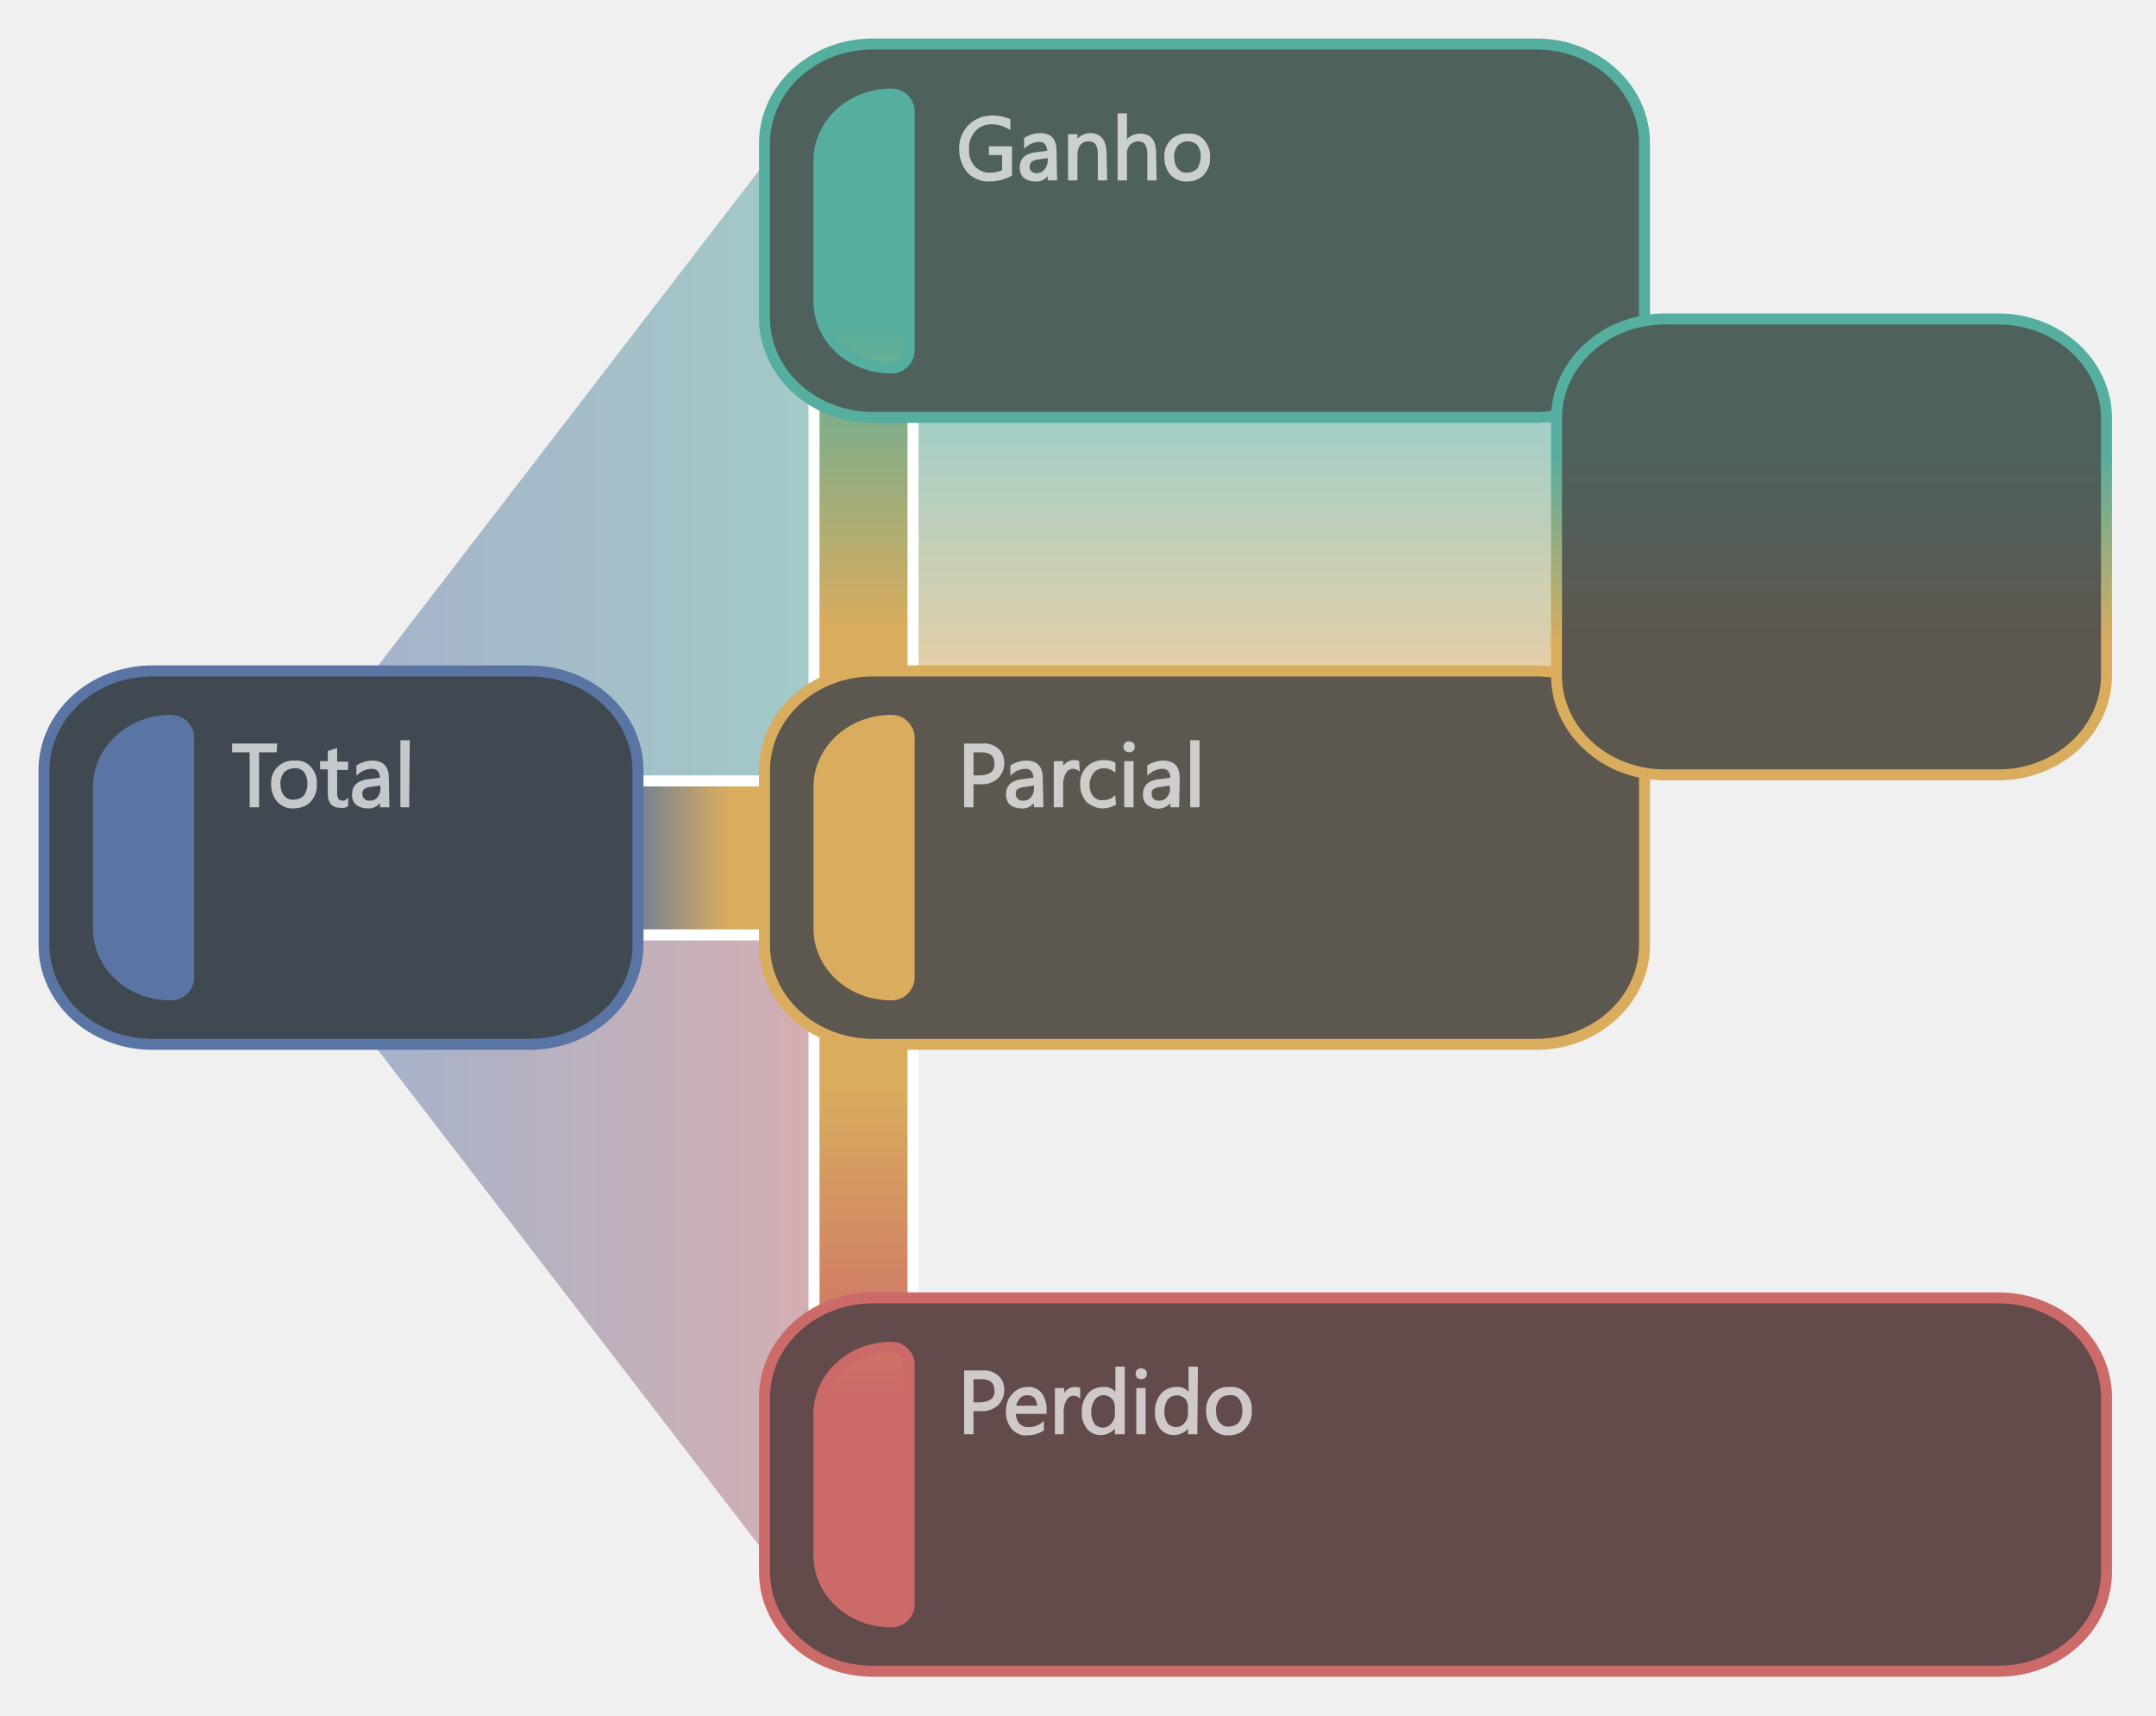
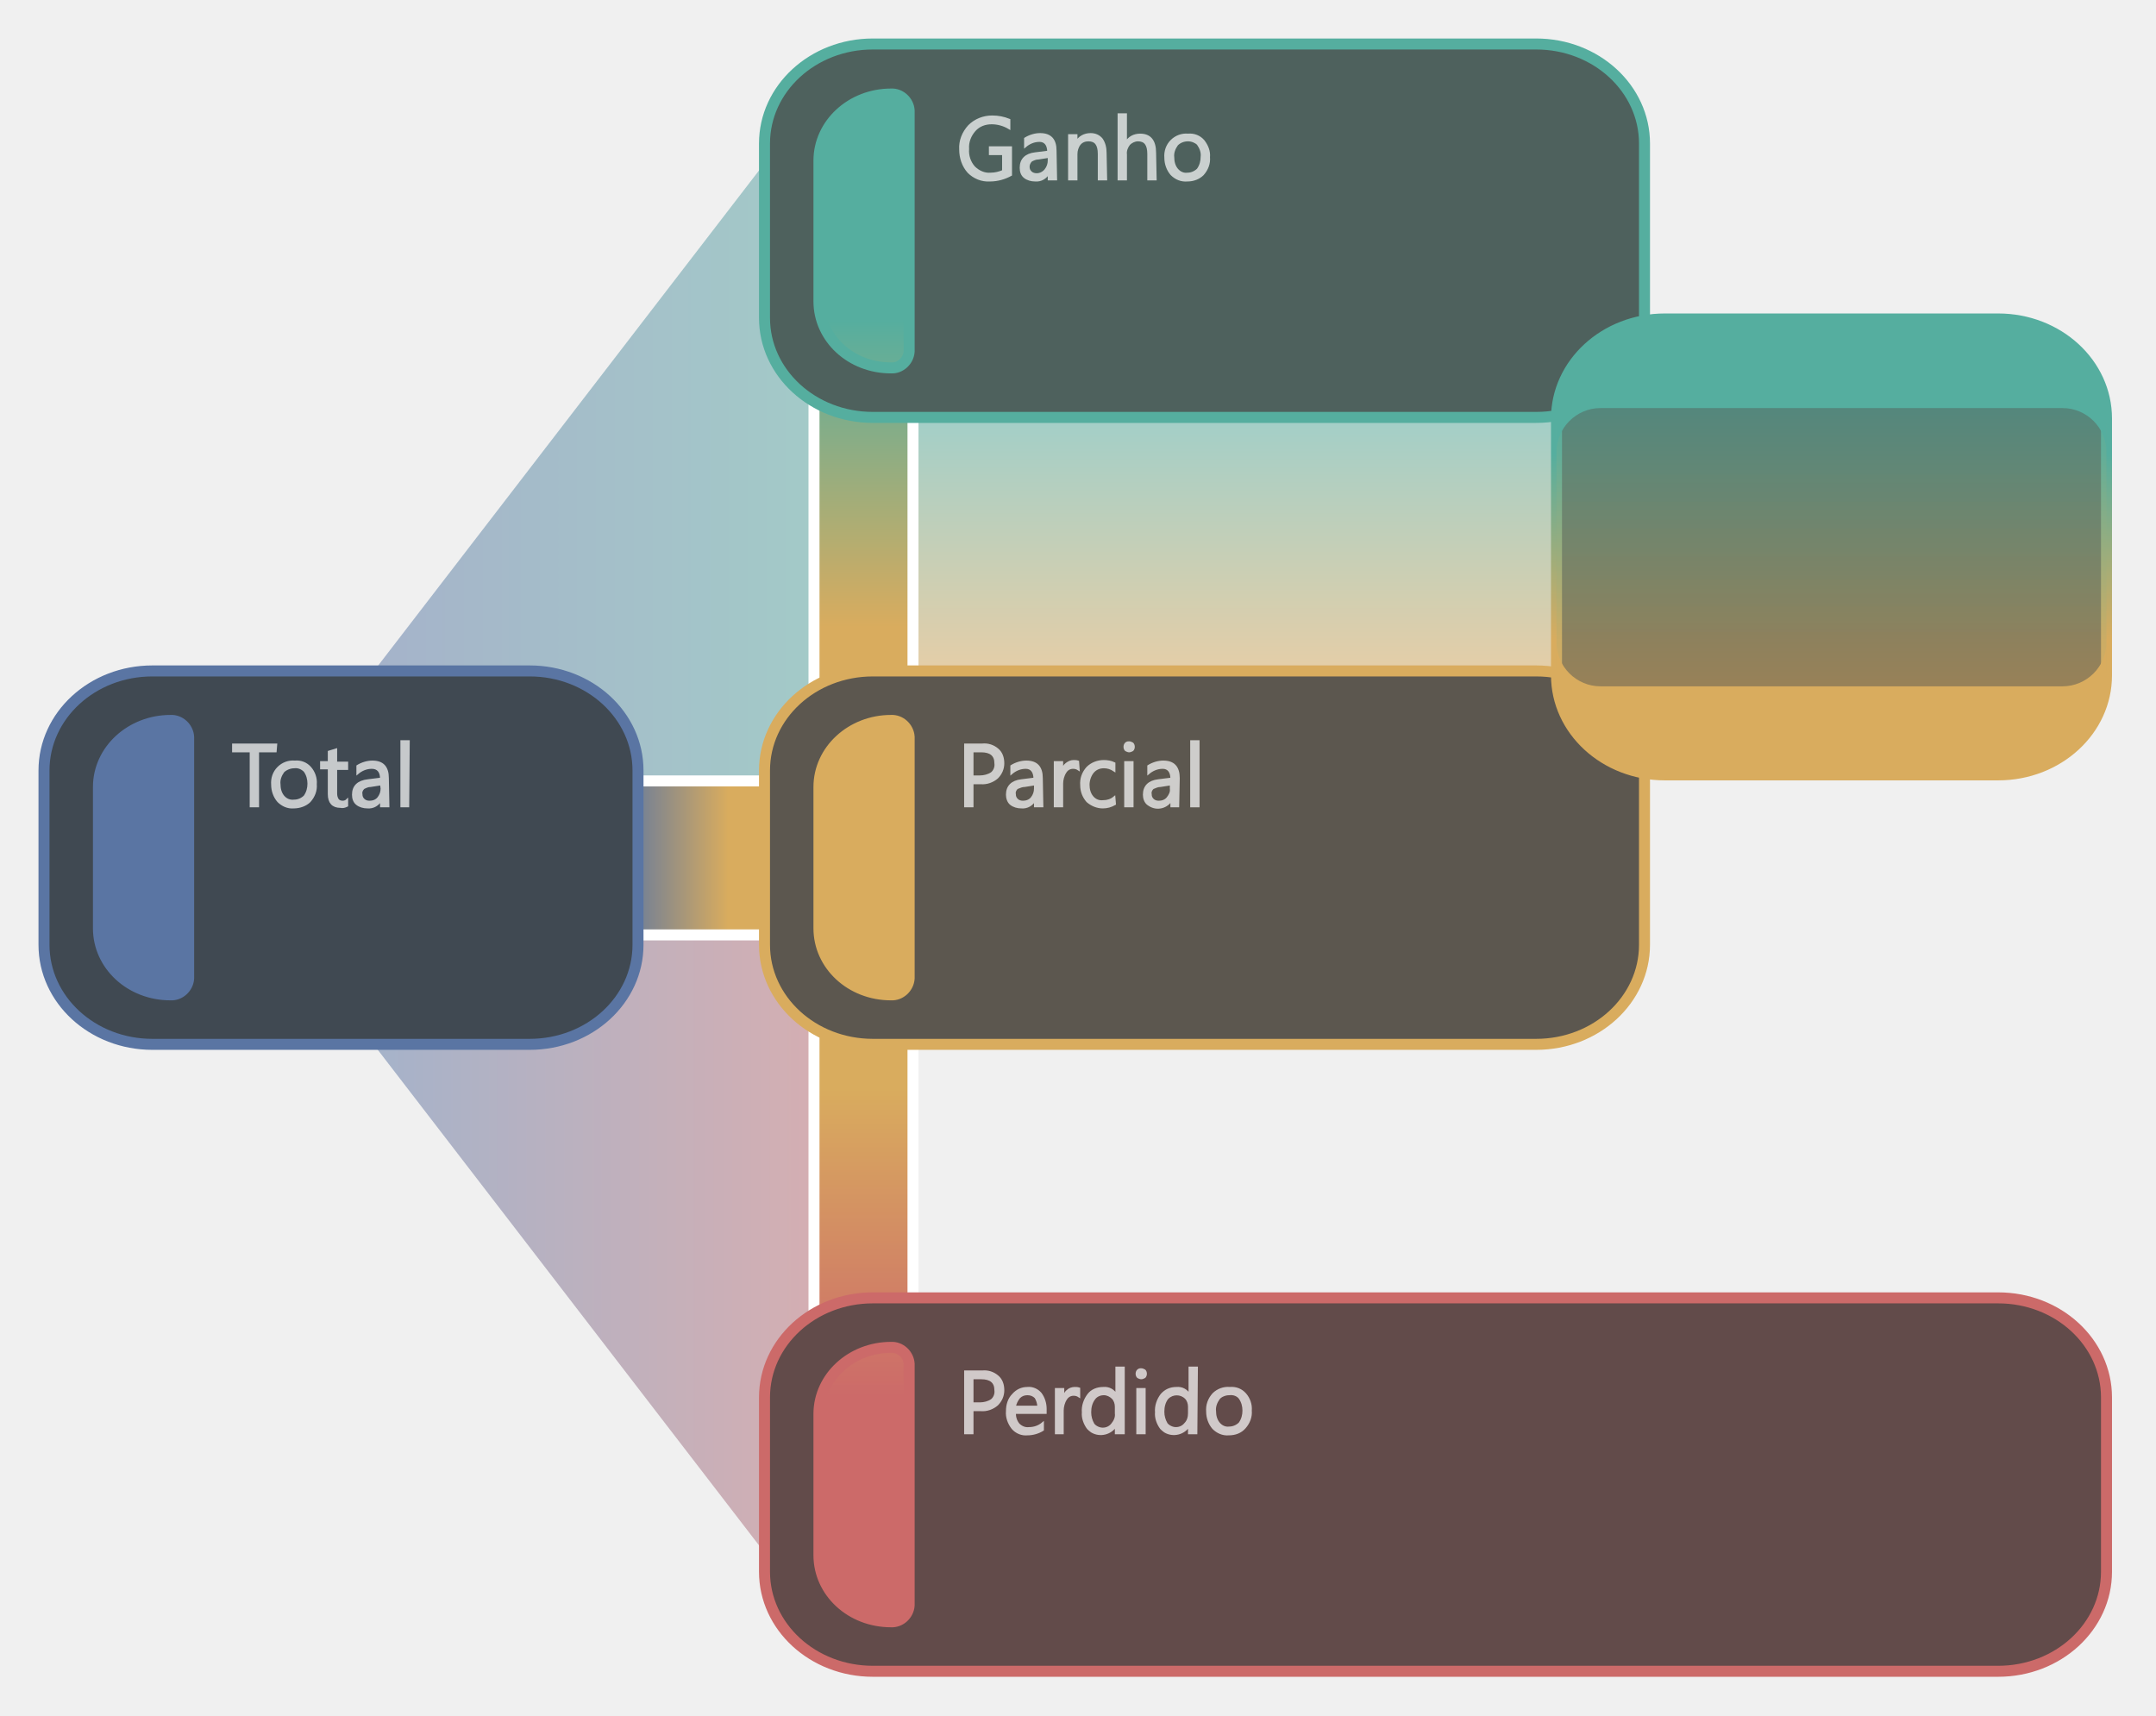
<svg xmlns="http://www.w3.org/2000/svg" version="1.1" id="txt" x="0px" y="0px" viewBox="0 0 392 312" style="enable-background:new 0 0 392 312;" xml:space="preserve">
  <style type="text/css">
	.st0{opacity:0.5;fill:url(#SVGID_1_);enable-background:new    ;}
- 	.st1{opacity:0.5;fill:url(#SVGID_00000136370909392241700030000018337981833601159052_);enable-background:new    ;}
- 	.st2{opacity:0.5;fill:url(#SVGID_00000040539992813989055060000017765249054209150614_);enable-background:new    ;}
- 	.st3{fill:url(#SVGID_00000131332278338795330380000013080802213568548260_);stroke:#FFFFFF;stroke-width:2;stroke-miterlimit:10;}
- 	.st4{fill:url(#SVGID_00000008832305290532899970000011243239607036469408_);stroke:#FFFFFF;stroke-width:2;stroke-miterlimit:10;}
- 	.st5{fill:url(#SVGID_00000109746335265981647050000000318458345509700521_);stroke:#FFFFFF;stroke-width:2;stroke-miterlimit:10;}
+ 	.st1{opacity:0.5;fill:url(#SVGID_00000009553914778196075090000005297231743167657623_);enable-background:new    ;}
+ 	.st2{opacity:0.5;fill:url(#SVGID_00000062156456128197659740000016117481710557947813_);enable-background:new    ;}
+ 	.st3{fill:url(#SVGID_00000151526903933438608770000011990420649052241792_);stroke:#FFFFFF;stroke-width:2;stroke-miterlimit:10;}
+ 	.st4{fill:url(#SVGID_00000057117467179820219140000003306888886801423242_);stroke:#FFFFFF;stroke-width:2;stroke-miterlimit:10;}
+ 	.st5{fill:url(#SVGID_00000003818184942043249030000013788491425782980264_);stroke:#FFFFFF;stroke-width:2;stroke-miterlimit:10;}
	.st6{fill:#5A75A3;}
	.st7{fill:#D9AC5E;}
	.st8{fill:#606060;}
	.st9{fill:#5C574F;stroke:#D9AC5E;stroke-width:2;stroke-miterlimit:10;}
	.st10{fill:#624B4A;stroke:#CC6A69;stroke-width:2;stroke-miterlimit:10;}
	.st11{fill:#4E615D;stroke:#55AE9F;stroke-width:2;stroke-miterlimit:10;}
	.st12{fill:#404952;stroke:#5A75A3;stroke-width:2;stroke-miterlimit:10;}
+ 	.st13{opacity:0.7;}
+ 	.st14{fill:#FFFFFF;stroke:#FFFFFF;stroke-width:0.4;stroke-miterlimit:10;}
	
- 		.st13{fill:url(#SVGID_00000070832028035278882340000005110512974349695616_);stroke:url(#SVGID_00000035508483005745115810000004064231944618246288_);stroke-width:2;stroke-miterlimit:10;}
- 	.st14{opacity:0.7;}
- 	.st15{fill:#FFFFFF;stroke:#FFFFFF;stroke-width:0.4;stroke-miterlimit:10;}
+ 		.st15{fill:url(#SVGID_00000010309326340548569900000005541999542277302715_);stroke:url(#SVGID_00000027565413783876472730000005904281576642696371_);stroke-width:2;stroke-miterlimit:10;}
+ 	.st16{opacity:0.5;fill:url(#SVGID_00000031168645404711575230000004698799746924945813_);enable-background:new    ;}
+ 	.st17{fill:#55AE9F;}
</style>
-   <linearGradient id="SVGID_1_" gradientUnits="userSpaceOnUse" x1="224.5" y1="122" x2="224.5" y2="75.9">
+   <linearGradient id="SVGID_1_" gradientUnits="userSpaceOnUse" x1="224.5" y1="189.89" x2="224.5" y2="235.99" gradientTransform="matrix(1 0 0 -1 0 311.89)">
    <stop offset="0" style="stop-color:#D9AC5E" />
    <stop offset="1" style="stop-color:#54AE9F" />
  </linearGradient>
  <rect x="166" y="75.9" class="st0" width="117" height="46.1" />
  <g>
-     <linearGradient id="SVGID_00000153691756912593735260000015527501612325303725_" gradientUnits="userSpaceOnUse" x1="68" y1="228.89" x2="166" y2="228.89" gradientTransform="matrix(1 0 0 -1 0 311.89)">
+     <linearGradient id="SVGID_00000075141852434465012580000001363692123388462744_" gradientUnits="userSpaceOnUse" x1="68" y1="613" x2="166" y2="613" gradientTransform="matrix(1 0 0 1 0 -530)">
      <stop offset="0" style="stop-color:#5A75A3" />
      <stop offset="1" style="stop-color:#54AE9F" />
    </linearGradient>
-     <polygon style="opacity:0.5;fill:url(#SVGID_00000153691756912593735260000015527501612325303725_);enable-background:new    ;" points="   166,154 166,12 148,18 68,122 68,154  " />
-     <linearGradient id="SVGID_00000054960386549817433440000015412499931246010027_" gradientUnits="userSpaceOnUse" x1="68" y1="82.89" x2="166" y2="82.89" gradientTransform="matrix(1 0 0 -1 0 311.89)">
+     <polygon style="opacity:0.5;fill:url(#SVGID_00000075141852434465012580000001363692123388462744_);enable-background:new    ;" points="   166,154 166,12 148,18 68,122 68,154  " />
+     <linearGradient id="SVGID_00000157988280178735116440000005269624774696464777_" gradientUnits="userSpaceOnUse" x1="68" y1="759" x2="166" y2="759" gradientTransform="matrix(1 0 0 1 0 -530)">
      <stop offset="0" style="stop-color:#5A75A3" />
      <stop offset="1" style="stop-color:#CD6A69" />
    </linearGradient>
-     <polygon style="opacity:0.5;fill:url(#SVGID_00000054960386549817433440000015412499931246010027_);enable-background:new    ;" points="   68,158 68,190 148,294 166,300 166,158  " />
+     <polygon style="opacity:0.5;fill:url(#SVGID_00000157988280178735116440000005269624774696464777_);enable-background:new    ;" points="   68,158 68,190 148,294 166,300 166,158  " />
  </g>
  <g>
-     <linearGradient id="SVGID_00000049224221997963700350000010392292884522035892_" gradientUnits="userSpaceOnUse" x1="157" y1="686" x2="157" y2="546" gradientTransform="matrix(1 0 0 1 0 -530)">
+     <linearGradient id="SVGID_00000123417306716952972540000014958964176896573578_" gradientUnits="userSpaceOnUse" x1="157" y1="-374.11" x2="157" y2="-234.11" gradientTransform="matrix(1 0 0 -1 0 -218.11)">
      <stop offset="0.3" style="stop-color:#D9AC5E" />
      <stop offset="0.7" style="stop-color:#55AE9F" />
    </linearGradient>
-     <rect x="148" y="16" style="fill:url(#SVGID_00000049224221997963700350000010392292884522035892_);stroke:#FFFFFF;stroke-width:2;stroke-miterlimit:10;" width="18" height="140" />
-     <linearGradient id="SVGID_00000054253943906103776500000014656331407465943191_" gradientUnits="userSpaceOnUse" x1="157" y1="826" x2="157" y2="686" gradientTransform="matrix(1 0 0 1 0 -530)">
+     <rect x="148" y="16" style="fill:url(#SVGID_00000123417306716952972540000014958964176896573578_);stroke:#FFFFFF;stroke-width:2;stroke-miterlimit:10;" width="18" height="140" />
+     <linearGradient id="SVGID_00000039855980492278428160000015191792414309171628_" gradientUnits="userSpaceOnUse" x1="157" y1="-514.11" x2="157" y2="-374.11" gradientTransform="matrix(1 0 0 -1 0 -218.11)">
      <stop offset="0.3" style="stop-color:#CC6A69" />
      <stop offset="0.7" style="stop-color:#D9AC5E" />
    </linearGradient>
-     <rect x="148" y="156" style="fill:url(#SVGID_00000054253943906103776500000014656331407465943191_);stroke:#FFFFFF;stroke-width:2;stroke-miterlimit:10;" width="18" height="140" />
-     <linearGradient id="SVGID_00000023250085813942891500000013835313709920682383_" gradientUnits="userSpaceOnUse" x1="96" y1="686" x2="148" y2="686" gradientTransform="matrix(1 0 0 1 0 -530)">
+     <rect x="148" y="156" style="fill:url(#SVGID_00000039855980492278428160000015191792414309171628_);stroke:#FFFFFF;stroke-width:2;stroke-miterlimit:10;" width="18" height="140" />
+     <linearGradient id="SVGID_00000089555859169008772810000015131045370097834415_" gradientUnits="userSpaceOnUse" x1="96" y1="-374.11" x2="148" y2="-374.11" gradientTransform="matrix(1 0 0 -1 0 -218.11)">
      <stop offset="0.3" style="stop-color:#5A75A3" />
      <stop offset="0.7" style="stop-color:#D9AC5E" />
    </linearGradient>
-     <rect x="96" y="142" style="fill:url(#SVGID_00000023250085813942891500000013835313709920682383_);stroke:#FFFFFF;stroke-width:2;stroke-miterlimit:10;" width="52" height="28" />
+     <rect x="96" y="142" style="fill:url(#SVGID_00000089555859169008772810000015131045370097834415_);stroke:#FFFFFF;stroke-width:2;stroke-miterlimit:10;" width="52" height="28" />
  </g>
  <rect x="17.9" y="131" class="st6" width="16.4" height="49.8" />
  <rect x="148.9" y="131.1" class="st7" width="16.4" height="49.8" />
  <rect x="72.4" y="142" class="st8" width="24" height="28" />
  <path class="st9" d="M279.3,122H158.7c-10.9,0-19.7,8.1-19.7,18.1v31.7c0,10,8.8,18.1,19.7,18.1h120.6c10.9,0,19.7-8.1,19.7-18.1  v-31.7C299,130.1,290.2,122,279.3,122z M165.3,177.9c-0.1,1.7-1.6,3.1-3.3,3c-7.3,0-13.1-5.4-13.1-12.1v-25.7  c0-6.7,5.9-12.1,13.1-12.1c1.7-0.1,3.2,1.3,3.3,3V177.9z" />
  <path class="st10" d="M363.3,236H158.7c-10.9,0-19.7,8.1-19.7,18.1v31.7c0,10,8.8,18.1,19.7,18.1h204.6c10.9,0,19.7-8.1,19.7-18.1  v-31.7C383,244.1,374.2,236,363.3,236z M165.3,291.9c-0.1,1.7-1.6,3.1-3.3,3c-7.3,0-13.1-5.4-13.1-12.1v-25.7  c0-6.7,5.9-12.1,13.1-12.1c1.7-0.1,3.2,1.3,3.3,3V291.9z" />
  <path class="st11" d="M279.3,8H158.7C147.8,8,139,16.1,139,26.1v31.7c0,10,8.8,18.1,19.7,18.1h120.6c10.9,0,19.7-8.1,19.7-18.1V26.1  C299,16.1,290.2,8,279.3,8z M165.3,63.9c-0.1,1.7-1.6,3.1-3.3,3c-7.3,0-13.1-5.4-13.1-12.1V29.2c0-6.7,5.9-12.1,13.1-12.1  c1.7-0.1,3.2,1.3,3.3,3V63.9z" />
  <path class="st12" d="M96.3,122H27.7C16.8,122,8,130.1,8,140.1v31.7c0,10,8.8,18.1,19.7,18.1h68.6c10.9,0,19.7-8.1,19.7-18.1v-31.7  C116,130.1,107.2,122,96.3,122z M34.3,177.9c-0.1,1.7-1.6,3.1-3.3,3c-7.3,0-13.1-5.4-13.1-12.1v-25.7c0-6.7,5.9-12.1,13.1-12.1  c1.7-0.1,3.2,1.3,3.3,3V177.9z" />
-   <linearGradient id="SVGID_00000063598369578094225080000015228840691120687529_" gradientUnits="userSpaceOnUse" x1="333" y1="1118" x2="333" y2="1201" gradientTransform="matrix(1 0 0 1 0 -1060)">
-     <stop offset="0.3" style="stop-color:#4E615D" />
-     <stop offset="0.7" style="stop-color:#5C574F" />
-   </linearGradient>
-   <linearGradient id="SVGID_00000168094173067787250890000007535043860164215450_" gradientUnits="userSpaceOnUse" x1="333" y1="1117" x2="333" y2="1202" gradientTransform="matrix(1 0 0 1 0 -1060)">
-     <stop offset="0.3" style="stop-color:#55AE9F" />
-     <stop offset="0.7" style="stop-color:#D9AC5E" />
-   </linearGradient>
-   <path style="fill:url(#SVGID_00000063598369578094225080000015228840691120687529_);stroke:url(#SVGID_00000168094173067787250890000007535043860164215450_);stroke-width:2;stroke-miterlimit:10;" d="  M363.3,58h-60.6c-10.9,0-19.7,8.1-19.7,18.1v46.7c0,10,8.8,18.1,19.7,18.1h60.6c10.9,0,19.7-8.1,19.7-18.1V76.1  C383,66.1,374.2,58,363.3,58z" />
-   <g class="st14">
-     <path class="st15" d="M50.1,136.6h-3.2v10h-1.3v-10h-3.2v-1.2h7.8L50.1,136.6L50.1,136.6z" />
-     <path class="st15" d="M53.4,146.8c-1.1,0.1-2.1-0.4-2.8-1.1c-0.7-0.8-1.1-1.9-1.1-3c-0.1-1.2,0.3-2.3,1.1-3.1s1.9-1.2,3-1.1   c1.1-0.1,2.1,0.3,2.8,1.1s1.1,1.9,1,3c0.1,1.1-0.3,2.2-1.1,3.1C55.6,146.4,54.5,146.8,53.4,146.8z M53.5,139.5   c-0.7,0-1.5,0.3-2,0.8c-0.5,0.7-0.8,1.5-0.7,2.3c0,0.8,0.2,1.6,0.7,2.2c0.5,0.6,1.2,0.9,2,0.8c0.7,0,1.4-0.3,1.9-0.8   c0.5-0.7,0.7-1.5,0.7-2.3s-0.2-1.6-0.7-2.3C54.9,139.7,54.2,139.4,53.5,139.5L53.5,139.5z" />
-     <path class="st15" d="M63.1,146.5c-0.4,0.2-0.8,0.3-1.2,0.2c-1.4,0-2.1-0.8-2.1-2.3v-4.7h-1.4v-1.1h1.4v-1.9l1.3-0.4v2.4h2v1.1h-2   v4.5c0,0.4,0.1,0.8,0.3,1.1s0.6,0.4,0.9,0.4c0.3,0,0.6-0.1,0.8-0.3V146.5z" />
-     <path class="st15" d="M70.6,146.6h-1.3v-1.2l0,0c-0.5,0.9-1.4,1.5-2.5,1.4c-0.7,0-1.4-0.2-1.9-0.6c-0.5-0.4-0.7-1-0.7-1.7   c0-1.5,0.9-2.4,2.7-2.6l2.4-0.3c0-1.3-0.6-2-1.7-2c-1,0-1.9,0.4-2.6,1v-1.3c0.8-0.5,1.8-0.8,2.7-0.8c1.9,0,2.8,1,2.8,3L70.6,146.6z    M69.3,142.6l-1.9,0.3c-0.5,0-0.9,0.2-1.3,0.4c-0.3,0.3-0.5,0.7-0.4,1.1c0,0.4,0.1,0.7,0.4,1s0.7,0.4,1.1,0.4   c0.6,0,1.2-0.2,1.6-0.7s0.6-1.1,0.6-1.7L69.3,142.6z" />
-     <path class="st15" d="M74.2,146.6H73v-11.8h1.3L74.2,146.6z" />
+   <g class="st13">
+     <path class="st14" d="M50.1,136.6h-3.2v10h-1.3v-10h-3.2v-1.2h7.8L50.1,136.6L50.1,136.6z" />
+     <path class="st14" d="M53.4,146.8c-1.1,0.1-2.1-0.4-2.8-1.1c-0.7-0.8-1.1-1.9-1.1-3c-0.1-1.2,0.3-2.3,1.1-3.1s1.9-1.2,3-1.1   c1.1-0.1,2.1,0.3,2.8,1.1s1.1,1.9,1,3c0.1,1.1-0.3,2.2-1.1,3.1C55.6,146.4,54.5,146.8,53.4,146.8z M53.5,139.5   c-0.7,0-1.5,0.3-2,0.8c-0.5,0.7-0.8,1.5-0.7,2.3c0,0.8,0.2,1.6,0.7,2.2c0.5,0.6,1.2,0.9,2,0.8c0.7,0,1.4-0.3,1.9-0.8   c0.5-0.7,0.7-1.5,0.7-2.3s-0.2-1.6-0.7-2.3C54.9,139.7,54.2,139.4,53.5,139.5L53.5,139.5z" />
+     <path class="st14" d="M63.1,146.5c-0.4,0.2-0.8,0.3-1.2,0.2c-1.4,0-2.1-0.8-2.1-2.3v-4.7h-1.4v-1.1h1.4v-1.9l1.3-0.4v2.4h2v1.1h-2   v4.5c0,0.4,0.1,0.8,0.3,1.1s0.6,0.4,0.9,0.4c0.3,0,0.6-0.1,0.8-0.3V146.5z" />
+     <path class="st14" d="M70.6,146.6h-1.3v-1.2l0,0c-0.5,0.9-1.4,1.5-2.5,1.4c-0.7,0-1.4-0.2-1.9-0.6c-0.5-0.4-0.7-1-0.7-1.7   c0-1.5,0.9-2.4,2.7-2.6l2.4-0.3c0-1.3-0.6-2-1.7-2c-1,0-1.9,0.4-2.6,1v-1.3c0.8-0.5,1.8-0.8,2.7-0.8c1.9,0,2.8,1,2.8,3L70.6,146.6z    M69.3,142.6l-1.9,0.3c-0.5,0-0.9,0.2-1.3,0.4c-0.3,0.3-0.5,0.7-0.4,1.1c0,0.4,0.1,0.7,0.4,1s0.7,0.4,1.1,0.4   c0.6,0,1.2-0.2,1.6-0.7s0.6-1.1,0.6-1.7L69.3,142.6z" />
+     <path class="st14" d="M74.2,146.6H73v-11.8h1.3L74.2,146.6z" />
  </g>
-   <g class="st14">
-     <path class="st15" d="M183.8,31.8c-1.1,0.6-2.4,1-3.8,1c-1.5,0.1-2.9-0.5-3.9-1.5c-1-1.1-1.5-2.6-1.5-4.1c-0.1-1.6,0.5-3.1,1.6-4.3   c1.1-1.1,2.6-1.7,4.2-1.7c1.1,0,2.1,0.2,3.1,0.6v1.5c-1-0.6-2.1-0.9-3.2-0.9c-1.2,0-2.3,0.4-3.1,1.3s-1.3,2.1-1.2,3.4   c-0.1,1.2,0.3,2.4,1.1,3.3c0.8,0.8,1.9,1.3,3,1.2c0.8,0,1.6-0.2,2.3-0.5V28H180v-1.2h3.8V31.8z" />
-     <path class="st15" d="M192,32.6h-1.3v-1.2l0,0c-0.5,0.9-1.4,1.5-2.5,1.4c-0.7,0-1.4-0.2-1.9-0.6c-0.5-0.4-0.7-1-0.7-1.7   c0-1.5,0.9-2.4,2.6-2.6l2.4-0.3c0-1.3-0.6-2-1.6-2s-1.9,0.4-2.6,1v-1.4c0.8-0.5,1.8-0.8,2.7-0.8c1.9,0,2.8,1,2.8,3L192,32.6z    M190.7,28.5l-1.9,0.3c-0.5,0-0.9,0.2-1.3,0.4c-0.3,0.3-0.5,0.7-0.5,1.1s0.1,0.7,0.4,1c0.3,0.3,0.7,0.4,1.1,0.4   c0.6,0,1.2-0.3,1.6-0.8c0.4-0.5,0.6-1.1,0.6-1.7L190.7,28.5L190.7,28.5z" />
-     <path class="st15" d="M201.1,32.6h-1.3V28c0-1.7-0.6-2.5-1.9-2.5c-0.6,0-1.2,0.2-1.6,0.7c-0.4,0.5-0.6,1.2-0.6,1.8v4.6h-1.3v-8h1.3   v1.3l0,0c0.5-1,1.5-1.5,2.6-1.5c0.8,0,1.5,0.3,2,0.9c0.5,0.7,0.7,1.6,0.7,2.5L201.1,32.6z" />
-     <path class="st15" d="M210.1,32.6h-1.3V28c0-1.7-0.6-2.5-1.9-2.5c-0.6,0-1.2,0.3-1.6,0.7c-0.4,0.5-0.7,1.2-0.6,1.9v4.5h-1.3V20.8   h1.3V26l0,0c0.5-1,1.5-1.5,2.6-1.5c1.8,0,2.7,1.1,2.7,3.3L210.1,32.6z" />
-     <path class="st15" d="M215.9,32.8c-1.1,0.1-2.1-0.3-2.9-1.1c-0.7-0.8-1.1-1.9-1.1-3c-0.1-1.2,0.3-2.3,1.1-3.1   c0.8-0.8,1.9-1.2,3-1.1c1.1-0.1,2.1,0.3,2.8,1.1c0.7,0.9,1.1,1.9,1,3c0.1,1.1-0.3,2.2-1.1,3.1C218,32.4,217,32.8,215.9,32.8z    M216,25.5c-0.8,0-1.5,0.3-2,0.8c-0.5,0.7-0.8,1.5-0.7,2.3c0,0.8,0.2,1.6,0.7,2.2s1.2,0.9,1.9,0.8c0.7,0,1.4-0.3,1.9-0.8   c0.5-0.7,0.7-1.5,0.7-2.3c0.1-0.8-0.2-1.6-0.7-2.3C217.4,25.8,216.7,25.5,216,25.5L216,25.5z" />
+   <g class="st13">
+     <path class="st14" d="M183.8,31.8c-1.1,0.6-2.4,1-3.8,1c-1.5,0.1-2.9-0.5-3.9-1.5c-1-1.1-1.5-2.6-1.5-4.1c-0.1-1.6,0.5-3.1,1.6-4.3   c1.1-1.1,2.6-1.7,4.2-1.7c1.1,0,2.1,0.2,3.1,0.6v1.5c-1-0.6-2.1-0.9-3.2-0.9c-1.2,0-2.3,0.4-3.1,1.3s-1.3,2.1-1.2,3.4   c-0.1,1.2,0.3,2.4,1.1,3.3c0.8,0.8,1.9,1.3,3,1.2c0.8,0,1.6-0.2,2.3-0.5V28H180v-1.2h3.8V31.8z" />
+     <path class="st14" d="M192,32.6h-1.3v-1.2l0,0c-0.5,0.9-1.4,1.5-2.5,1.4c-0.7,0-1.4-0.2-1.9-0.6c-0.5-0.4-0.7-1-0.7-1.7   c0-1.5,0.9-2.4,2.6-2.6l2.4-0.3c0-1.3-0.6-2-1.6-2s-1.9,0.4-2.6,1v-1.4c0.8-0.5,1.8-0.8,2.7-0.8c1.9,0,2.8,1,2.8,3L192,32.6z    M190.7,28.5l-1.9,0.3c-0.5,0-0.9,0.2-1.3,0.4c-0.3,0.3-0.5,0.7-0.5,1.1s0.1,0.7,0.4,1c0.3,0.3,0.7,0.4,1.1,0.4   c0.6,0,1.2-0.3,1.6-0.8c0.4-0.5,0.6-1.1,0.6-1.7L190.7,28.5L190.7,28.5z" />
+     <path class="st14" d="M201.1,32.6h-1.3V28c0-1.7-0.6-2.5-1.9-2.5c-0.6,0-1.2,0.2-1.6,0.7c-0.4,0.5-0.6,1.2-0.6,1.8v4.6h-1.3v-8h1.3   v1.3l0,0c0.5-1,1.5-1.5,2.6-1.5c0.8,0,1.5,0.3,2,0.9c0.5,0.7,0.7,1.6,0.7,2.5L201.1,32.6z" />
+     <path class="st14" d="M210.1,32.6h-1.3V28c0-1.7-0.6-2.5-1.9-2.5c-0.6,0-1.2,0.3-1.6,0.7c-0.4,0.5-0.7,1.2-0.6,1.9v4.5h-1.3V20.8   h1.3V26l0,0c0.5-1,1.5-1.5,2.6-1.5c1.8,0,2.7,1.1,2.7,3.3L210.1,32.6z" />
+     <path class="st14" d="M215.9,32.8c-1.1,0.1-2.1-0.3-2.9-1.1c-0.7-0.8-1.1-1.9-1.1-3c-0.1-1.2,0.3-2.3,1.1-3.1   c0.8-0.8,1.9-1.2,3-1.1c1.1-0.1,2.1,0.3,2.8,1.1c0.7,0.9,1.1,1.9,1,3c0.1,1.1-0.3,2.2-1.1,3.1C218,32.4,217,32.8,215.9,32.8z    M216,25.5c-0.8,0-1.5,0.3-2,0.8c-0.5,0.7-0.8,1.5-0.7,2.3c0,0.8,0.2,1.6,0.7,2.2s1.2,0.9,1.9,0.8c0.7,0,1.4-0.3,1.9-0.8   c0.5-0.7,0.7-1.5,0.7-2.3c0.1-0.8-0.2-1.6-0.7-2.3C217.4,25.8,216.7,25.5,216,25.5L216,25.5z" />
  </g>
-   <g class="st14">
-     <path class="st15" d="M176.8,142.4v4.2h-1.3v-11.2h3.1c1-0.1,2,0.2,2.8,0.9c0.7,0.6,1,1.5,1,2.5s-0.4,1.9-1.1,2.6   c-0.8,0.7-1.9,1.1-3,1H176.8z M176.8,136.6v4.6h1.4c0.7,0,1.5-0.2,2.1-0.6c0.5-0.4,0.8-1.1,0.7-1.8c0-1.5-0.9-2.2-2.6-2.2H176.8z" />
-     <path class="st15" d="M189.5,146.6h-1.3v-1.2l0,0c-0.5,0.9-1.4,1.5-2.5,1.4c-0.7,0-1.4-0.2-1.9-0.6c-0.5-0.4-0.7-1.1-0.7-1.7   c0-1.5,0.9-2.4,2.6-2.6l2.4-0.3c0-1.3-0.6-2-1.6-2s-1.9,0.4-2.6,1v-1.3c0.8-0.5,1.8-0.8,2.7-0.8c1.9,0,2.8,1,2.8,3L189.5,146.6z    M188.2,142.6l-1.9,0.3c-0.5,0-0.9,0.2-1.4,0.4c-0.3,0.3-0.5,0.7-0.4,1.1c0,0.4,0.1,0.7,0.4,1c0.3,0.3,0.7,0.4,1.1,0.4   c0.6,0,1.2-0.2,1.6-0.7c0.4-0.5,0.6-1.1,0.6-1.7L188.2,142.6L188.2,142.6z" />
-     <path class="st15" d="M196.1,139.9c-0.3-0.2-0.6-0.3-1-0.3c-0.6,0-1.1,0.3-1.4,0.8c-0.4,0.6-0.6,1.4-0.6,2.1v4.1h-1.3v-8h1.3v1.6   l0,0c0.1-0.5,0.4-1,0.8-1.3c0.4-0.3,0.8-0.5,1.3-0.5c0.3,0,0.5,0,0.8,0.1L196.1,139.9z" />
-     <path class="st15" d="M202.7,146.2c-0.7,0.4-1.4,0.6-2.2,0.6c-1,0-2-0.4-2.8-1.1c-0.7-0.8-1.1-1.8-1.1-2.9   c-0.1-1.2,0.3-2.3,1.1-3.2c0.8-0.8,1.9-1.2,3-1.2c0.6,0,1.3,0.1,1.9,0.4v1.3c-0.6-0.4-1.2-0.6-1.9-0.6c-0.8,0-1.5,0.3-2,0.9   c-0.5,0.6-0.8,1.5-0.8,2.3s0.2,1.6,0.7,2.2c0.5,0.6,1.2,0.9,2,0.8c0.7,0,1.4-0.2,2-0.7L202.7,146.2z" />
-     <path class="st15" d="M205.3,136.6c-0.2,0-0.4-0.1-0.6-0.2c-0.3-0.3-0.3-0.9,0-1.2c0.2-0.2,0.4-0.2,0.6-0.2c0.2,0,0.4,0.1,0.6,0.2   c0.3,0.3,0.3,0.9,0,1.2C205.7,136.5,205.5,136.6,205.3,136.6z M205.9,146.6h-1.3v-8h1.3V146.6z" />
-     <path class="st15" d="M214.2,146.6H213v-1.2l0,0c-0.8,1.4-2.6,1.9-4,1c-0.1-0.1-0.2-0.1-0.3-0.2c-0.5-0.4-0.7-1.1-0.7-1.7   c0-1.5,0.9-2.4,2.6-2.6l2.4-0.3c0-1.3-0.6-2-1.6-2s-1.9,0.4-2.6,1v-1.3c0.8-0.5,1.8-0.8,2.7-0.8c1.9,0,2.8,1,2.8,3L214.2,146.6z    M212.9,142.6l-1.9,0.3c-0.5,0-0.9,0.2-1.4,0.4c-0.3,0.3-0.5,0.7-0.4,1.1c0,0.4,0.1,0.7,0.4,1c0.3,0.3,0.7,0.4,1.1,0.4   c0.6,0,1.2-0.2,1.6-0.7c0.4-0.5,0.7-1.1,0.6-1.7L212.9,142.6z" />
-     <path class="st15" d="M217.9,146.6h-1.3v-11.8h1.3V146.6z" />
+   <g class="st13">
+     <path class="st14" d="M176.8,142.4v4.2h-1.3v-11.2h3.1c1-0.1,2,0.2,2.8,0.9c0.7,0.6,1,1.5,1,2.5s-0.4,1.9-1.1,2.6   c-0.8,0.7-1.9,1.1-3,1H176.8z M176.8,136.6v4.6h1.4c0.7,0,1.5-0.2,2.1-0.6c0.5-0.4,0.8-1.1,0.7-1.8c0-1.5-0.9-2.2-2.6-2.2H176.8z" />
+     <path class="st14" d="M189.5,146.6h-1.3v-1.2l0,0c-0.5,0.9-1.4,1.5-2.5,1.4c-0.7,0-1.4-0.2-1.9-0.6c-0.5-0.4-0.7-1.1-0.7-1.7   c0-1.5,0.9-2.4,2.6-2.6l2.4-0.3c0-1.3-0.6-2-1.6-2s-1.9,0.4-2.6,1v-1.3c0.8-0.5,1.8-0.8,2.7-0.8c1.9,0,2.8,1,2.8,3L189.5,146.6z    M188.2,142.6l-1.9,0.3c-0.5,0-0.9,0.2-1.4,0.4c-0.3,0.3-0.5,0.7-0.4,1.1c0,0.4,0.1,0.7,0.4,1c0.3,0.3,0.7,0.4,1.1,0.4   c0.6,0,1.2-0.2,1.6-0.7c0.4-0.5,0.6-1.1,0.6-1.7L188.2,142.6L188.2,142.6z" />
+     <path class="st14" d="M196.1,139.9c-0.3-0.2-0.6-0.3-1-0.3c-0.6,0-1.1,0.3-1.4,0.8c-0.4,0.6-0.6,1.4-0.6,2.1v4.1h-1.3v-8h1.3v1.6   l0,0c0.1-0.5,0.4-1,0.8-1.3c0.4-0.3,0.8-0.5,1.3-0.5c0.3,0,0.5,0,0.8,0.1L196.1,139.9z" />
+     <path class="st14" d="M202.7,146.2c-0.7,0.4-1.4,0.6-2.2,0.6c-1,0-2-0.4-2.8-1.1c-0.7-0.8-1.1-1.8-1.1-2.9   c-0.1-1.2,0.3-2.3,1.1-3.2c0.8-0.8,1.9-1.2,3-1.2c0.6,0,1.3,0.1,1.9,0.4v1.3c-0.6-0.4-1.2-0.6-1.9-0.6c-0.8,0-1.5,0.3-2,0.9   c-0.5,0.6-0.8,1.5-0.8,2.3s0.2,1.6,0.7,2.2c0.5,0.6,1.2,0.9,2,0.8c0.7,0,1.4-0.2,2-0.7L202.7,146.2z" />
+     <path class="st14" d="M205.3,136.6c-0.2,0-0.4-0.1-0.6-0.2c-0.3-0.3-0.3-0.9,0-1.2c0.2-0.2,0.4-0.2,0.6-0.2c0.2,0,0.4,0.1,0.6,0.2   c0.3,0.3,0.3,0.9,0,1.2C205.7,136.5,205.5,136.6,205.3,136.6z M205.9,146.6h-1.3v-8h1.3V146.6z" />
+     <path class="st14" d="M214.2,146.6H213v-1.2l0,0c-0.8,1.4-2.6,1.9-4,1c-0.1-0.1-0.2-0.1-0.3-0.2c-0.5-0.4-0.7-1.1-0.7-1.7   c0-1.5,0.9-2.4,2.6-2.6l2.4-0.3c0-1.3-0.6-2-1.6-2s-1.9,0.4-2.6,1v-1.3c0.8-0.5,1.8-0.8,2.7-0.8c1.9,0,2.8,1,2.8,3L214.2,146.6z    M212.9,142.6l-1.9,0.3c-0.5,0-0.9,0.2-1.4,0.4c-0.3,0.3-0.5,0.7-0.4,1.1c0,0.4,0.1,0.7,0.4,1c0.3,0.3,0.7,0.4,1.1,0.4   c0.6,0,1.2-0.2,1.6-0.7c0.4-0.5,0.7-1.1,0.6-1.7L212.9,142.6z" />
+     <path class="st14" d="M217.9,146.6h-1.3v-11.8h1.3V146.6z" />
  </g>
-   <g class="st14">
-     <path class="st15" d="M176.8,256.4v4.2h-1.3v-11.2h3.1c1-0.1,2,0.2,2.8,0.9c0.7,0.6,1,1.5,1,2.5s-0.4,1.9-1.1,2.6   c-0.8,0.7-1.9,1.1-3,1L176.8,256.4z M176.8,250.6v4.6h1.4c0.7,0,1.5-0.2,2.1-0.6c0.5-0.4,0.8-1.1,0.7-1.8c0-1.5-0.9-2.2-2.6-2.2   H176.8z" />
-     <path class="st15" d="M190.1,256.9h-5.6c0,0.8,0.2,1.5,0.7,2.1c0.5,0.5,1.2,0.8,1.9,0.7c0.9,0,1.8-0.3,2.5-0.9v1.2   c-0.8,0.5-1.8,0.8-2.8,0.8c-1,0.1-2-0.3-2.7-1.1c-0.7-0.9-1.1-2-1-3.1c0-1.1,0.3-2.2,1.1-3c0.7-0.8,1.6-1.2,2.6-1.2   c0.9-0.1,1.8,0.3,2.4,1c0.6,0.8,0.9,1.8,0.9,2.8L190.1,256.9z M188.8,255.8c0-0.6-0.2-1.2-0.5-1.7c-0.4-0.4-0.9-0.6-1.5-0.6   s-1.1,0.2-1.5,0.6c-0.4,0.5-0.7,1.1-0.8,1.7H188.8z" />
-     <path class="st15" d="M196.2,253.9c-0.3-0.2-0.6-0.3-1-0.3c-0.6,0-1.1,0.3-1.4,0.8c-0.4,0.6-0.6,1.4-0.6,2.1v4.1H192v-8h1.3v1.6   l0,0c0.2-0.5,0.4-1,0.8-1.3c0.3-0.3,0.8-0.5,1.3-0.5c0.3,0,0.5,0,0.8,0.1L196.2,253.9z" />
-     <path class="st15" d="M204.2,260.6h-1.3v-1.4l0,0c-0.9,1.5-2.9,2-4.4,1.1c-0.3-0.2-0.5-0.4-0.7-0.6c-0.6-0.8-1-1.9-0.9-2.9   c-0.1-1.1,0.3-2.3,1-3.2c0.6-0.8,1.6-1.2,2.7-1.2c1-0.1,1.9,0.4,2.4,1.3l0,0v-5h1.3v11.9L204.2,260.6L204.2,260.6z M202.9,257v-1.2   c0-0.6-0.2-1.2-0.6-1.6c-0.4-0.4-1-0.7-1.6-0.7c-0.7,0-1.4,0.3-1.8,0.9c-0.5,0.7-0.7,1.5-0.7,2.4c0,0.8,0.2,1.5,0.6,2.2   c0.4,0.5,1.1,0.8,1.7,0.8c0.7,0,1.3-0.3,1.7-0.8C202.7,258.4,203,257.7,202.9,257z" />
-     <path class="st15" d="M207.5,250.6c-0.2,0-0.4-0.1-0.6-0.2c-0.3-0.3-0.3-0.9,0-1.2l0,0c0.2-0.2,0.4-0.2,0.6-0.2   c0.2,0,0.4,0.1,0.6,0.2c0.3,0.3,0.3,0.9,0,1.2C207.9,250.5,207.7,250.6,207.5,250.6z M208.1,260.6h-1.3v-8h1.3V260.6z" />
-     <path class="st15" d="M217.5,260.6h-1.3v-1.4l0,0c-0.9,1.5-2.9,2-4.4,1.1c-0.3-0.2-0.5-0.4-0.7-0.6c-0.6-0.8-1-1.9-0.9-2.9   c-0.1-1.1,0.3-2.3,1-3.2c0.7-0.8,1.6-1.2,2.7-1.2c1-0.1,1.9,0.4,2.4,1.3l0,0v-5h1.3L217.5,260.6z M216.2,257v-1.2   c0-0.6-0.2-1.2-0.6-1.6c-0.9-0.9-2.4-0.9-3.3,0l-0.1,0.1c-0.5,0.7-0.7,1.5-0.7,2.4c0,0.8,0.2,1.5,0.6,2.2c0.4,0.5,1.1,0.8,1.7,0.8   c0.7,0,1.3-0.3,1.7-0.8C216,258.4,216.2,257.7,216.2,257z" />
-     <path class="st15" d="M223.4,260.8c-1.1,0.1-2.1-0.4-2.8-1.1c-0.7-0.8-1.1-1.9-1.1-3c-0.1-1.2,0.3-2.3,1.1-3.2   c0.8-0.8,1.9-1.2,3-1.1c1.1-0.1,2.1,0.3,2.8,1.1s1.1,1.9,1,3c0.1,1.1-0.3,2.2-1.1,3.1C225.6,260.4,224.6,260.8,223.4,260.8z    M223.5,253.5c-0.7,0-1.5,0.3-1.9,0.8c-0.5,0.7-0.8,1.5-0.7,2.3c0,0.8,0.2,1.6,0.7,2.2s1.2,0.9,1.9,0.8c0.7,0,1.4-0.3,1.9-0.8   c0.5-0.7,0.7-1.5,0.7-2.3c0-0.8-0.2-1.6-0.7-2.3C225,253.7,224.3,253.4,223.5,253.5z" />
+   <g class="st13">
+     <path class="st14" d="M176.8,256.4v4.2h-1.3v-11.2h3.1c1-0.1,2,0.2,2.8,0.9c0.7,0.6,1,1.5,1,2.5s-0.4,1.9-1.1,2.6   c-0.8,0.7-1.9,1.1-3,1L176.8,256.4z M176.8,250.6v4.6h1.4c0.7,0,1.5-0.2,2.1-0.6c0.5-0.4,0.8-1.1,0.7-1.8c0-1.5-0.9-2.2-2.6-2.2   H176.8z" />
+     <path class="st14" d="M190.1,256.9h-5.6c0,0.8,0.2,1.5,0.7,2.1c0.5,0.5,1.2,0.8,1.9,0.7c0.9,0,1.8-0.3,2.5-0.9v1.2   c-0.8,0.5-1.8,0.8-2.8,0.8c-1,0.1-2-0.3-2.7-1.1c-0.7-0.9-1.1-2-1-3.1c0-1.1,0.3-2.2,1.1-3c0.7-0.8,1.6-1.2,2.6-1.2   c0.9-0.1,1.8,0.3,2.4,1c0.6,0.8,0.9,1.8,0.9,2.8L190.1,256.9z M188.8,255.8c0-0.6-0.2-1.2-0.5-1.7c-0.4-0.4-0.9-0.6-1.5-0.6   s-1.1,0.2-1.5,0.6c-0.4,0.5-0.7,1.1-0.8,1.7H188.8z" />
+     <path class="st14" d="M196.2,253.9c-0.3-0.2-0.6-0.3-1-0.3c-0.6,0-1.1,0.3-1.4,0.8c-0.4,0.6-0.6,1.4-0.6,2.1v4.1H192v-8h1.3v1.6   l0,0c0.2-0.5,0.4-1,0.8-1.3c0.3-0.3,0.8-0.5,1.3-0.5c0.3,0,0.5,0,0.8,0.1L196.2,253.9z" />
+     <path class="st14" d="M204.2,260.6h-1.3v-1.4l0,0c-0.9,1.5-2.9,2-4.4,1.1c-0.3-0.2-0.5-0.4-0.7-0.6c-0.6-0.8-1-1.9-0.9-2.9   c-0.1-1.1,0.3-2.3,1-3.2c0.6-0.8,1.6-1.2,2.7-1.2c1-0.1,1.9,0.4,2.4,1.3l0,0v-5h1.3v11.9L204.2,260.6L204.2,260.6z M202.9,257v-1.2   c0-0.6-0.2-1.2-0.6-1.6c-0.4-0.4-1-0.7-1.6-0.7c-0.7,0-1.4,0.3-1.8,0.9c-0.5,0.7-0.7,1.5-0.7,2.4c0,0.8,0.2,1.5,0.6,2.2   c0.4,0.5,1.1,0.8,1.7,0.8c0.7,0,1.3-0.3,1.7-0.8C202.7,258.4,203,257.7,202.9,257z" />
+     <path class="st14" d="M207.5,250.6c-0.2,0-0.4-0.1-0.6-0.2c-0.3-0.3-0.3-0.9,0-1.2l0,0c0.2-0.2,0.4-0.2,0.6-0.2   c0.2,0,0.4,0.1,0.6,0.2c0.3,0.3,0.3,0.9,0,1.2C207.9,250.5,207.7,250.6,207.5,250.6z M208.1,260.6h-1.3v-8h1.3V260.6z" />
+     <path class="st14" d="M217.5,260.6h-1.3v-1.4l0,0c-0.9,1.5-2.9,2-4.4,1.1c-0.3-0.2-0.5-0.4-0.7-0.6c-0.6-0.8-1-1.9-0.9-2.9   c-0.1-1.1,0.3-2.3,1-3.2c0.7-0.8,1.6-1.2,2.7-1.2c1-0.1,1.9,0.4,2.4,1.3l0,0v-5h1.3L217.5,260.6z M216.2,257v-1.2   c0-0.6-0.2-1.2-0.6-1.6c-0.9-0.9-2.4-0.9-3.3,0l-0.1,0.1c-0.5,0.7-0.7,1.5-0.7,2.4c0,0.8,0.2,1.5,0.6,2.2c0.4,0.5,1.1,0.8,1.7,0.8   c0.7,0,1.3-0.3,1.7-0.8C216,258.4,216.2,257.7,216.2,257z" />
+     <path class="st14" d="M223.4,260.8c-1.1,0.1-2.1-0.4-2.8-1.1c-0.7-0.8-1.1-1.9-1.1-3c-0.1-1.2,0.3-2.3,1.1-3.2   c0.8-0.8,1.9-1.2,3-1.1c1.1-0.1,2.1,0.3,2.8,1.1s1.1,1.9,1,3c0.1,1.1-0.3,2.2-1.1,3.1C225.6,260.4,224.6,260.8,223.4,260.8z    M223.5,253.5c-0.7,0-1.5,0.3-1.9,0.8c-0.5,0.7-0.8,1.5-0.7,2.3c0,0.8,0.2,1.6,0.7,2.2s1.2,0.9,1.9,0.8c0.7,0,1.4-0.3,1.9-0.8   c0.5-0.7,0.7-1.5,0.7-2.3c0-0.8-0.2-1.6-0.7-2.3C225,253.7,224.3,253.4,223.5,253.5z" />
+   </g>
+   <g>
+     <g>
+       <linearGradient id="SVGID_00000116916646888702060430000013299217789104246403_" gradientUnits="userSpaceOnUse" x1="333" y1="58" x2="333" y2="141">
+         <stop offset="0.3" style="stop-color:#4E615D" />
+         <stop offset="0.7" style="stop-color:#5C574F" />
+       </linearGradient>
+       <linearGradient id="SVGID_00000147923458376059449340000001542459194130113671_" gradientUnits="userSpaceOnUse" x1="333" y1="57" x2="333" y2="142">
+         <stop offset="0.3" style="stop-color:#55AE9F" />
+         <stop offset="0.7" style="stop-color:#D9AC5E" />
+       </linearGradient>
+       <path style="fill:url(#SVGID_00000116916646888702060430000013299217789104246403_);stroke:url(#SVGID_00000147923458376059449340000001542459194130113671_);stroke-width:2;stroke-miterlimit:10;" d="    M363.3,58h-60.6c-10.9,0-19.7,8.1-19.7,18.1v46.7c0,10,8.8,18.1,19.7,18.1h60.6c10.9,0,19.7-8.1,19.7-18.1V76.1    C383,66.1,374.2,58,363.3,58z" />
+     </g>
+     <linearGradient id="SVGID_00000124145888461641297550000011443835131132295849_" gradientUnits="userSpaceOnUse" x1="333" y1="127.309" x2="333" y2="71.841">
+       <stop offset="0" style="stop-color:#D9AC5E" />
+       <stop offset="1" style="stop-color:#54AE9F" />
+     </linearGradient>
+     <path style="opacity:0.5;fill:url(#SVGID_00000124145888461641297550000011443835131132295849_);enable-background:new    ;" d="   M377.2,127.3h-88.4c-3.2,0-5.8-2.6-5.8-5.8V77.6c0-3.2,2.6-5.8,5.8-5.8h88.4c3.2,0,5.8,2.6,5.8,5.8v43.9   C383,124.7,380.4,127.3,377.2,127.3z" />
+     <path class="st17" d="M363.3,58h-60.6c-10.9,0-19.7,8.1-19.7,18.1v6.1c0-4.4,3.6-8,8-8h84c4.4,0,8,3.6,8,8v-6.1   C383,66.1,374.2,58,363.3,58z" />
+     <path class="st7" d="M302.7,141h60.6c10.9,0,19.7-8.1,19.7-18.1v-6.1c0,4.4-3.6,8-8,8h-84c-4.4,0-8-3.6-8-8v6.1   C283,132.9,291.8,141,302.7,141z" />
  </g>
</svg>
